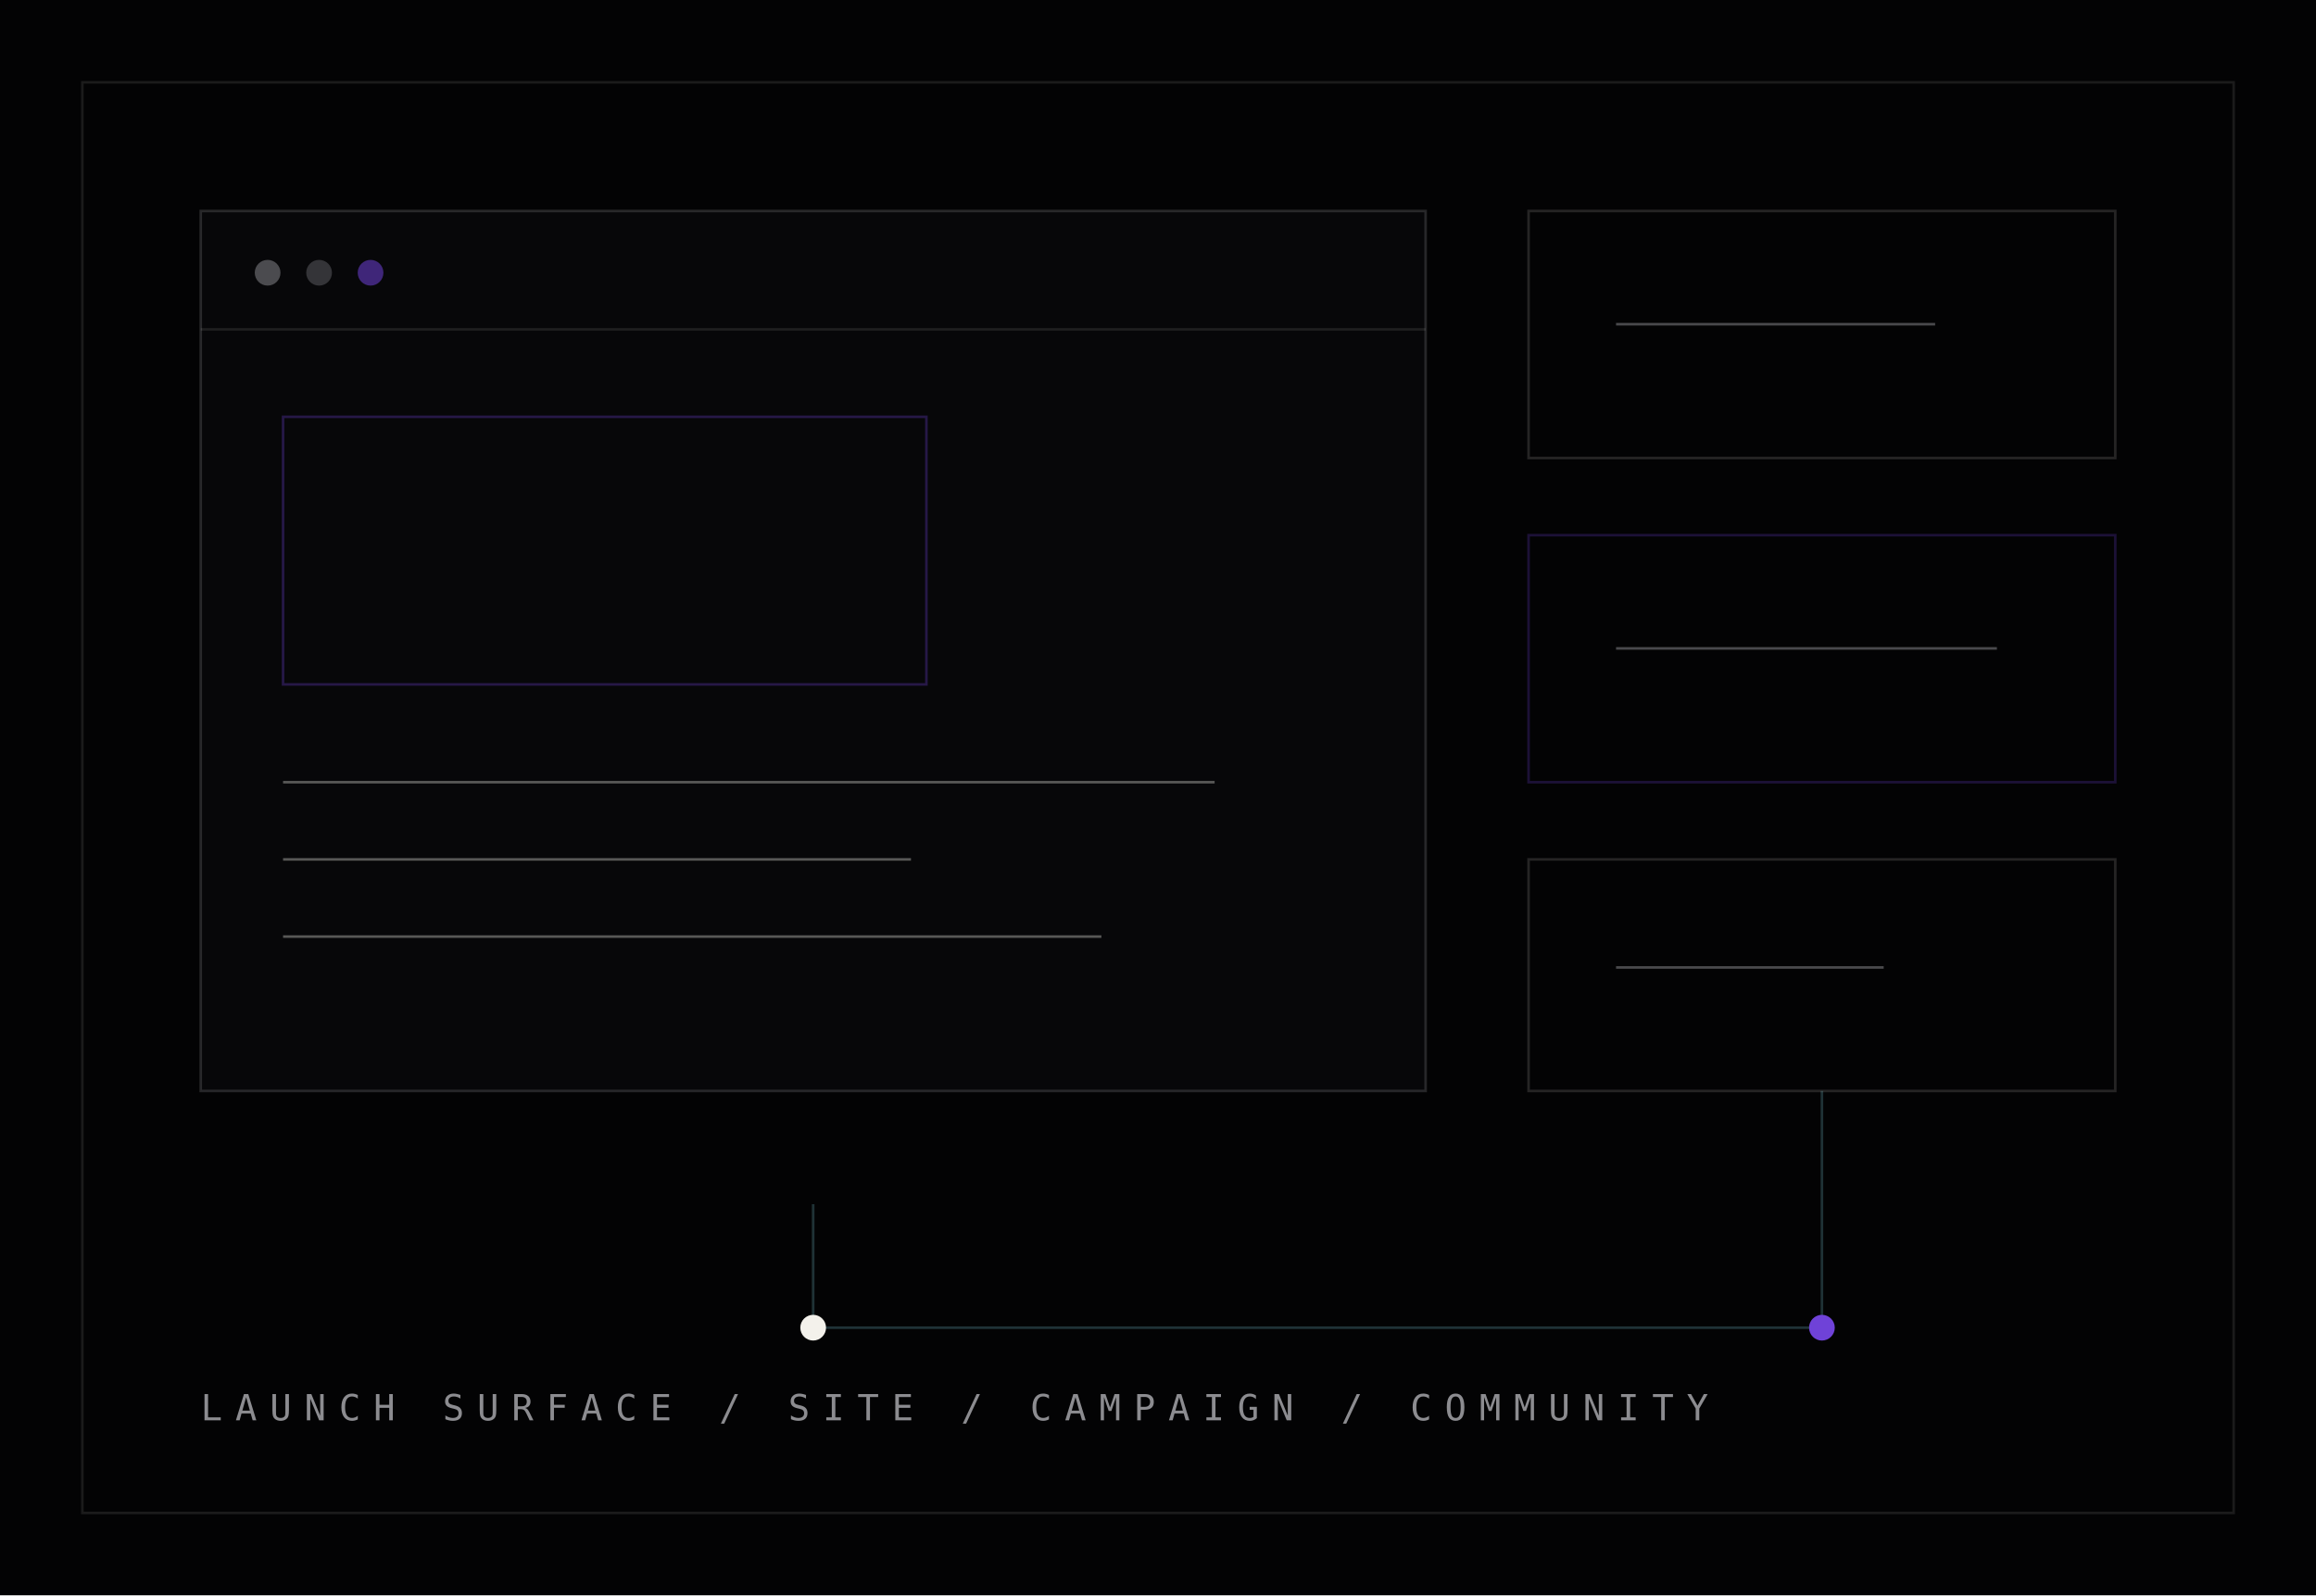
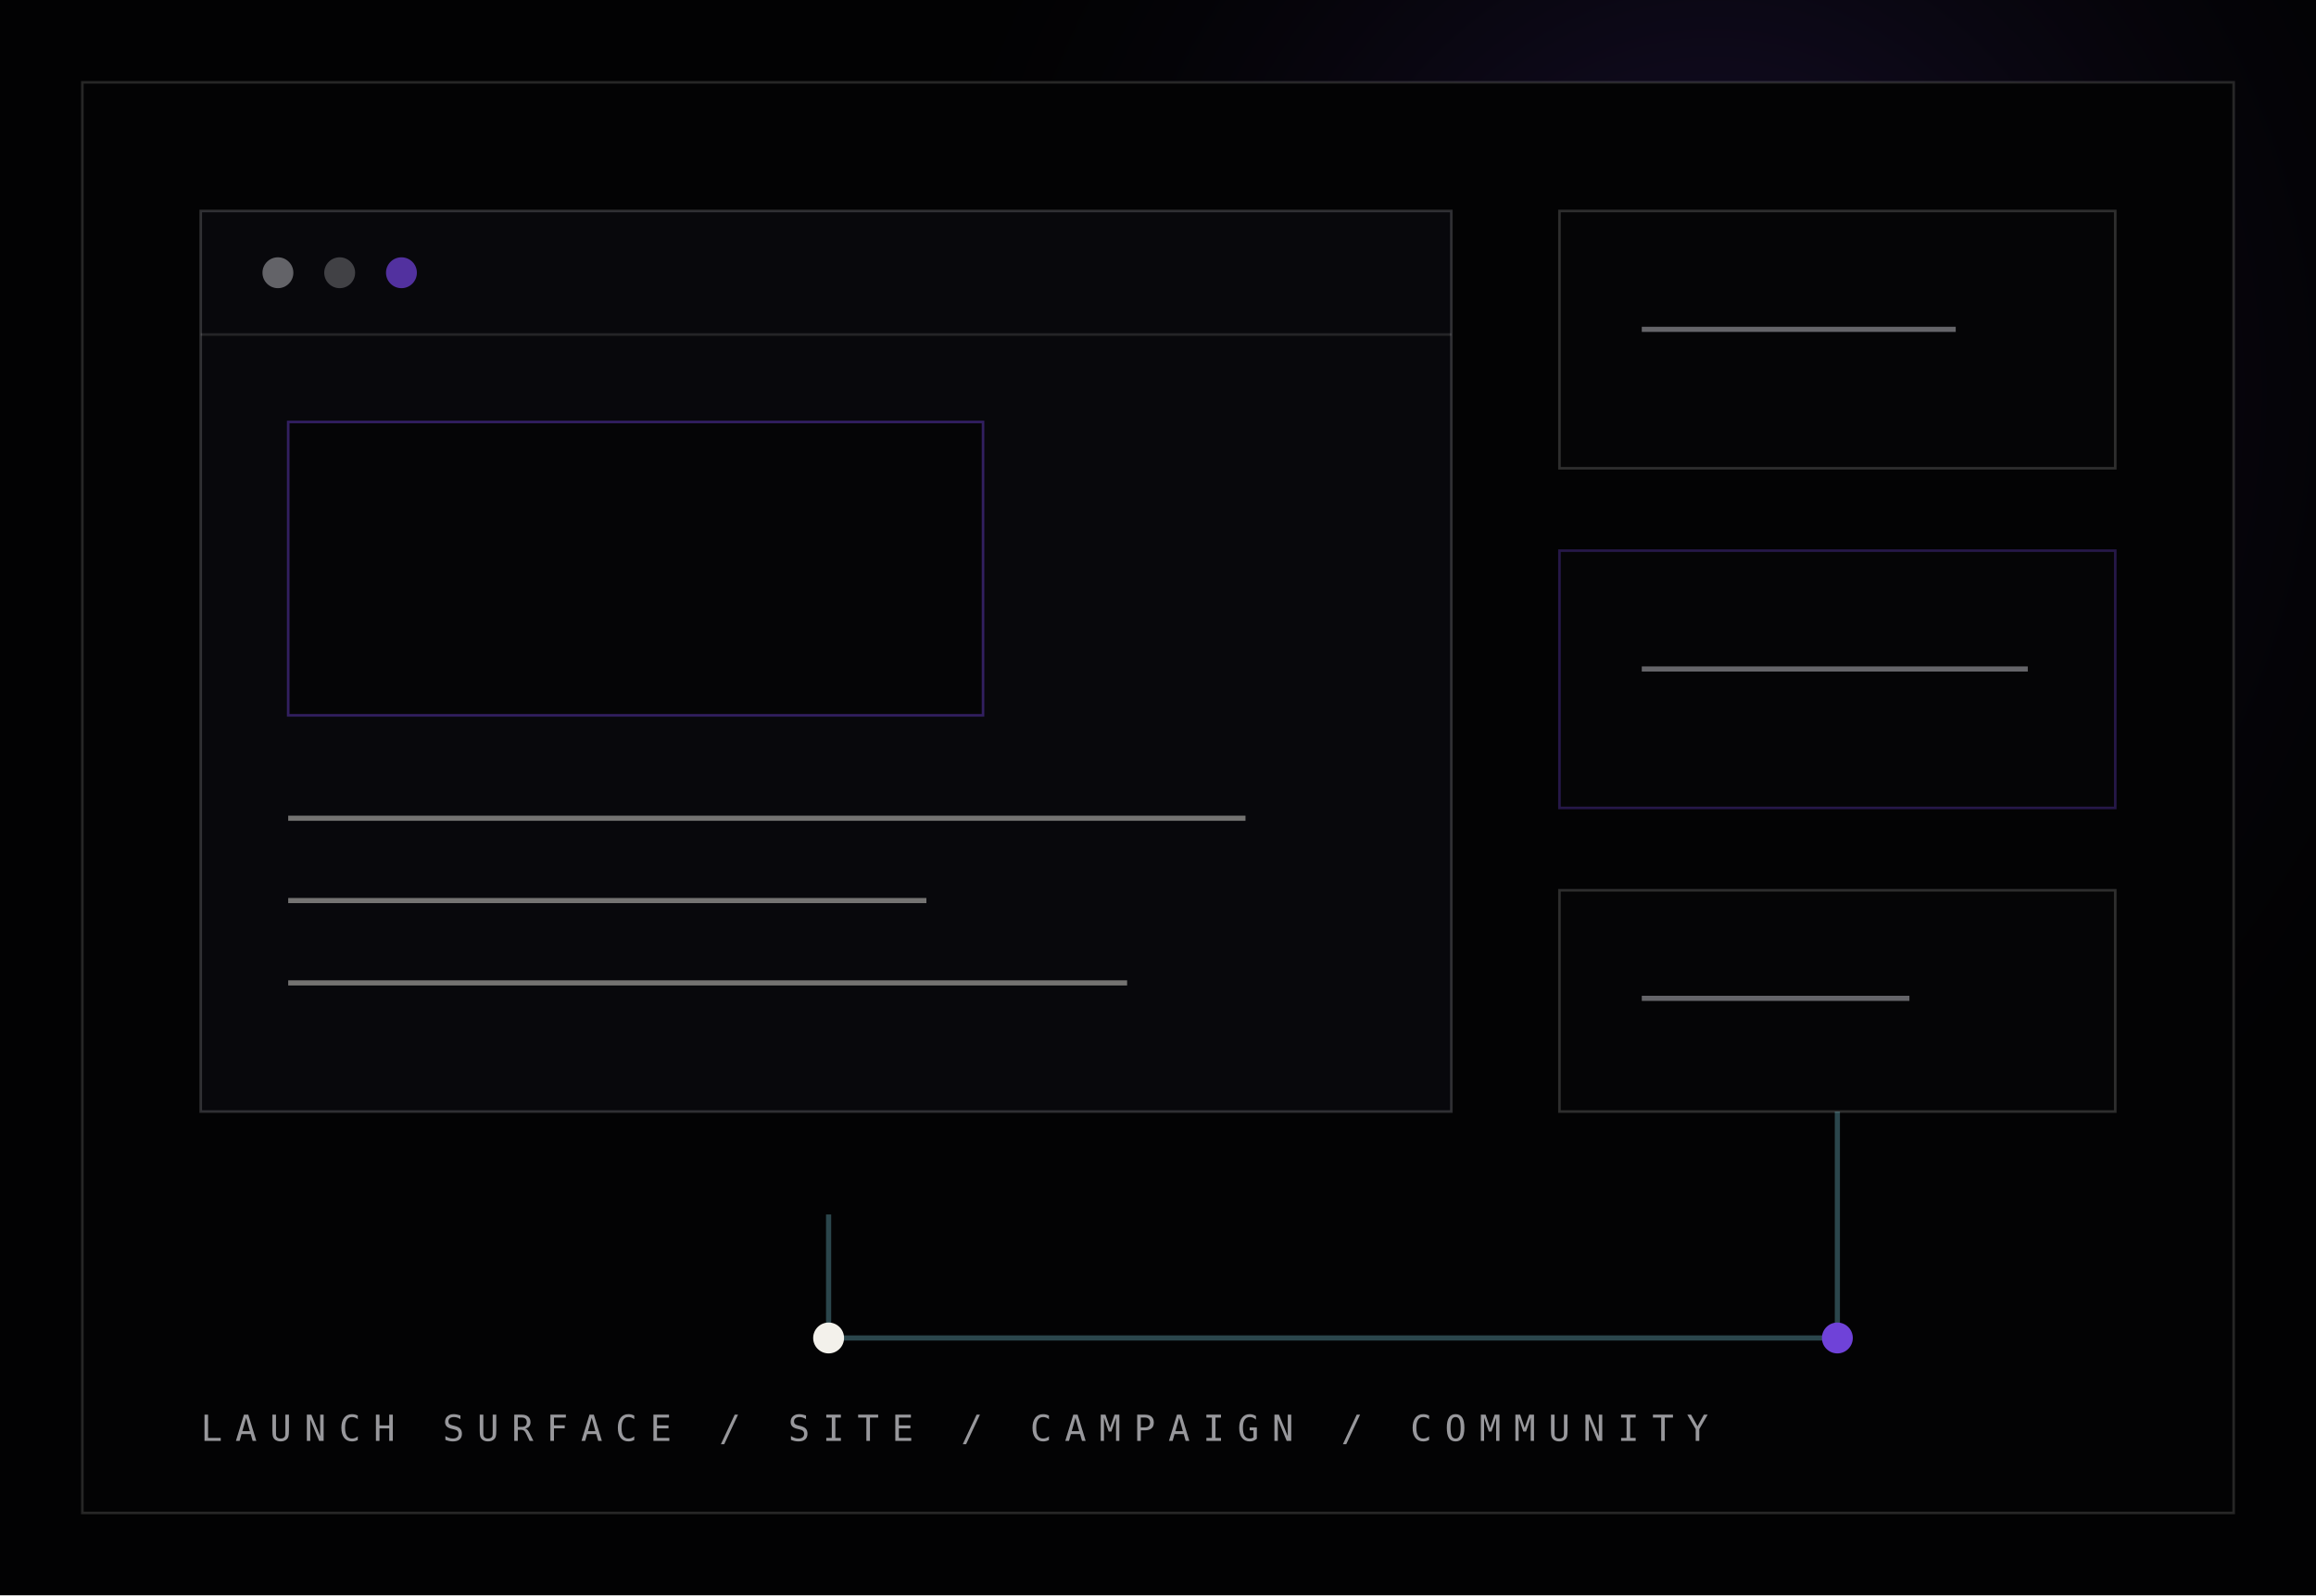
<svg xmlns="http://www.w3.org/2000/svg" width="900" height="620" viewBox="0 0 900 620" fill="none" role="img" aria-labelledby="title">
-   <rect width="900" height="620" fill="#030304" />
-   <rect x="32" y="32" width="836" height="556" stroke="#F3F1EB" stroke-opacity=".1" />
-   <rect x="78" y="82" width="476" height="342" fill="#070709" stroke="#C6C7CC" stroke-opacity=".18" />
-   <path d="M78 128h476" stroke="#F3F1EB" stroke-opacity=".1" />
-   <circle cx="104" cy="106" r="5" fill="#C6C7CC" fill-opacity=".36" />
-   <circle cx="124" cy="106" r="5" fill="#C6C7CC" fill-opacity=".24" />
-   <circle cx="144" cy="106" r="5" fill="#6F42D8" fill-opacity=".54" />
-   <rect x="110" y="162" width="250" height="104" stroke="#6F42D8" stroke-opacity=".3" />
-   <path d="M110 304h362M110 334h244M110 364h318" stroke="#F3F1EB" stroke-opacity=".34" />
-   <rect x="594" y="82" width="228" height="96" stroke="#F3F1EB" stroke-opacity=".14" />
-   <rect x="594" y="208" width="228" height="96" stroke="#6F42D8" stroke-opacity=".24" />
-   <rect x="594" y="334" width="228" height="90" stroke="#F3F1EB" stroke-opacity=".14" />
-   <path d="M628 126h124M628 252h148M628 376h104" stroke="#C6C7CC" stroke-opacity=".36" />
-   <path d="M316 468v48M316 516h392M708 424v92" stroke="#7BC8D7" stroke-opacity=".24" />
-   <circle cx="316" cy="516" r="5" fill="#F3F1EB" />
-   <circle cx="708" cy="516" r="5" fill="#6F42D8" />
-   <text x="78" y="552" fill="#C6C7CC" fill-opacity=".7" font-family="monospace" font-size="14" letter-spacing="5">LAUNCH SURFACE / SITE / CAMPAIGN / COMMUNITY</text>
+   <defs>
+     <radialGradient id="v" cx="0" cy="0" r="1" gradientUnits="userSpaceOnUse" gradientTransform="translate(662 160) rotate(95) scale(380 330)">
+       <stop stop-color="#6F42D8" stop-opacity=".25" />
+       <stop offset="1" stop-color="#030304" stop-opacity="0" />
+     </radialGradient>
+   </defs>
+   <rect width="900" height="620" fill="#020203" />
+   <rect width="900" height="620" fill="url(#v)" />
+   <rect x="32" y="32" width="836" height="556" fill="#030304" stroke="#F3F1EB" stroke-opacity=".15" />
+   <rect x="78" y="82" width="486" height="350" fill="#08080C" stroke="#C6C7CC" stroke-opacity=".22" />
+   <path d="M78 130h486" stroke="#F3F1EB" stroke-opacity=".12" />
+   <circle cx="108" cy="106" r="6" fill="#C6C7CC" fill-opacity=".48" />
+   <circle cx="132" cy="106" r="6" fill="#C6C7CC" fill-opacity=".3" />
+   <circle cx="156" cy="106" r="6" fill="#6F42D8" fill-opacity=".72" />
+   <rect x="112" y="164" width="270" height="114" fill="#050506" stroke="#6F42D8" stroke-opacity=".42" />
+   <path d="M112 318h372M112 350h248M112 382h326" stroke="#F3F1EB" stroke-opacity=".46" stroke-width="2" />
+   <rect x="606" y="82" width="216" height="100" fill="#050506" stroke="#F3F1EB" stroke-opacity=".18" />
+   <rect x="606" y="214" width="216" height="100" fill="#050506" stroke="#6F42D8" stroke-opacity=".32" />
+   <rect x="606" y="346" width="216" height="86" fill="#050506" stroke="#F3F1EB" stroke-opacity=".18" />
+   <path d="M638 128h122M638 260h150M638 388h104" stroke="#C6C7CC" stroke-opacity=".5" stroke-width="2" />
+   <path d="M322 472v48M322 520h392M714 432v88" stroke="#7BC8D7" stroke-opacity=".34" stroke-width="2" />
+   <circle cx="322" cy="520" r="6" fill="#F3F1EB" />
+   <circle cx="714" cy="520" r="6" fill="#6F42D8" />
+   <text x="78" y="560" fill="#C6C7CC" fill-opacity=".76" font-family="monospace" font-size="14" letter-spacing="5">LAUNCH SURFACE / SITE / CAMPAIGN / COMMUNITY</text>
</svg>
